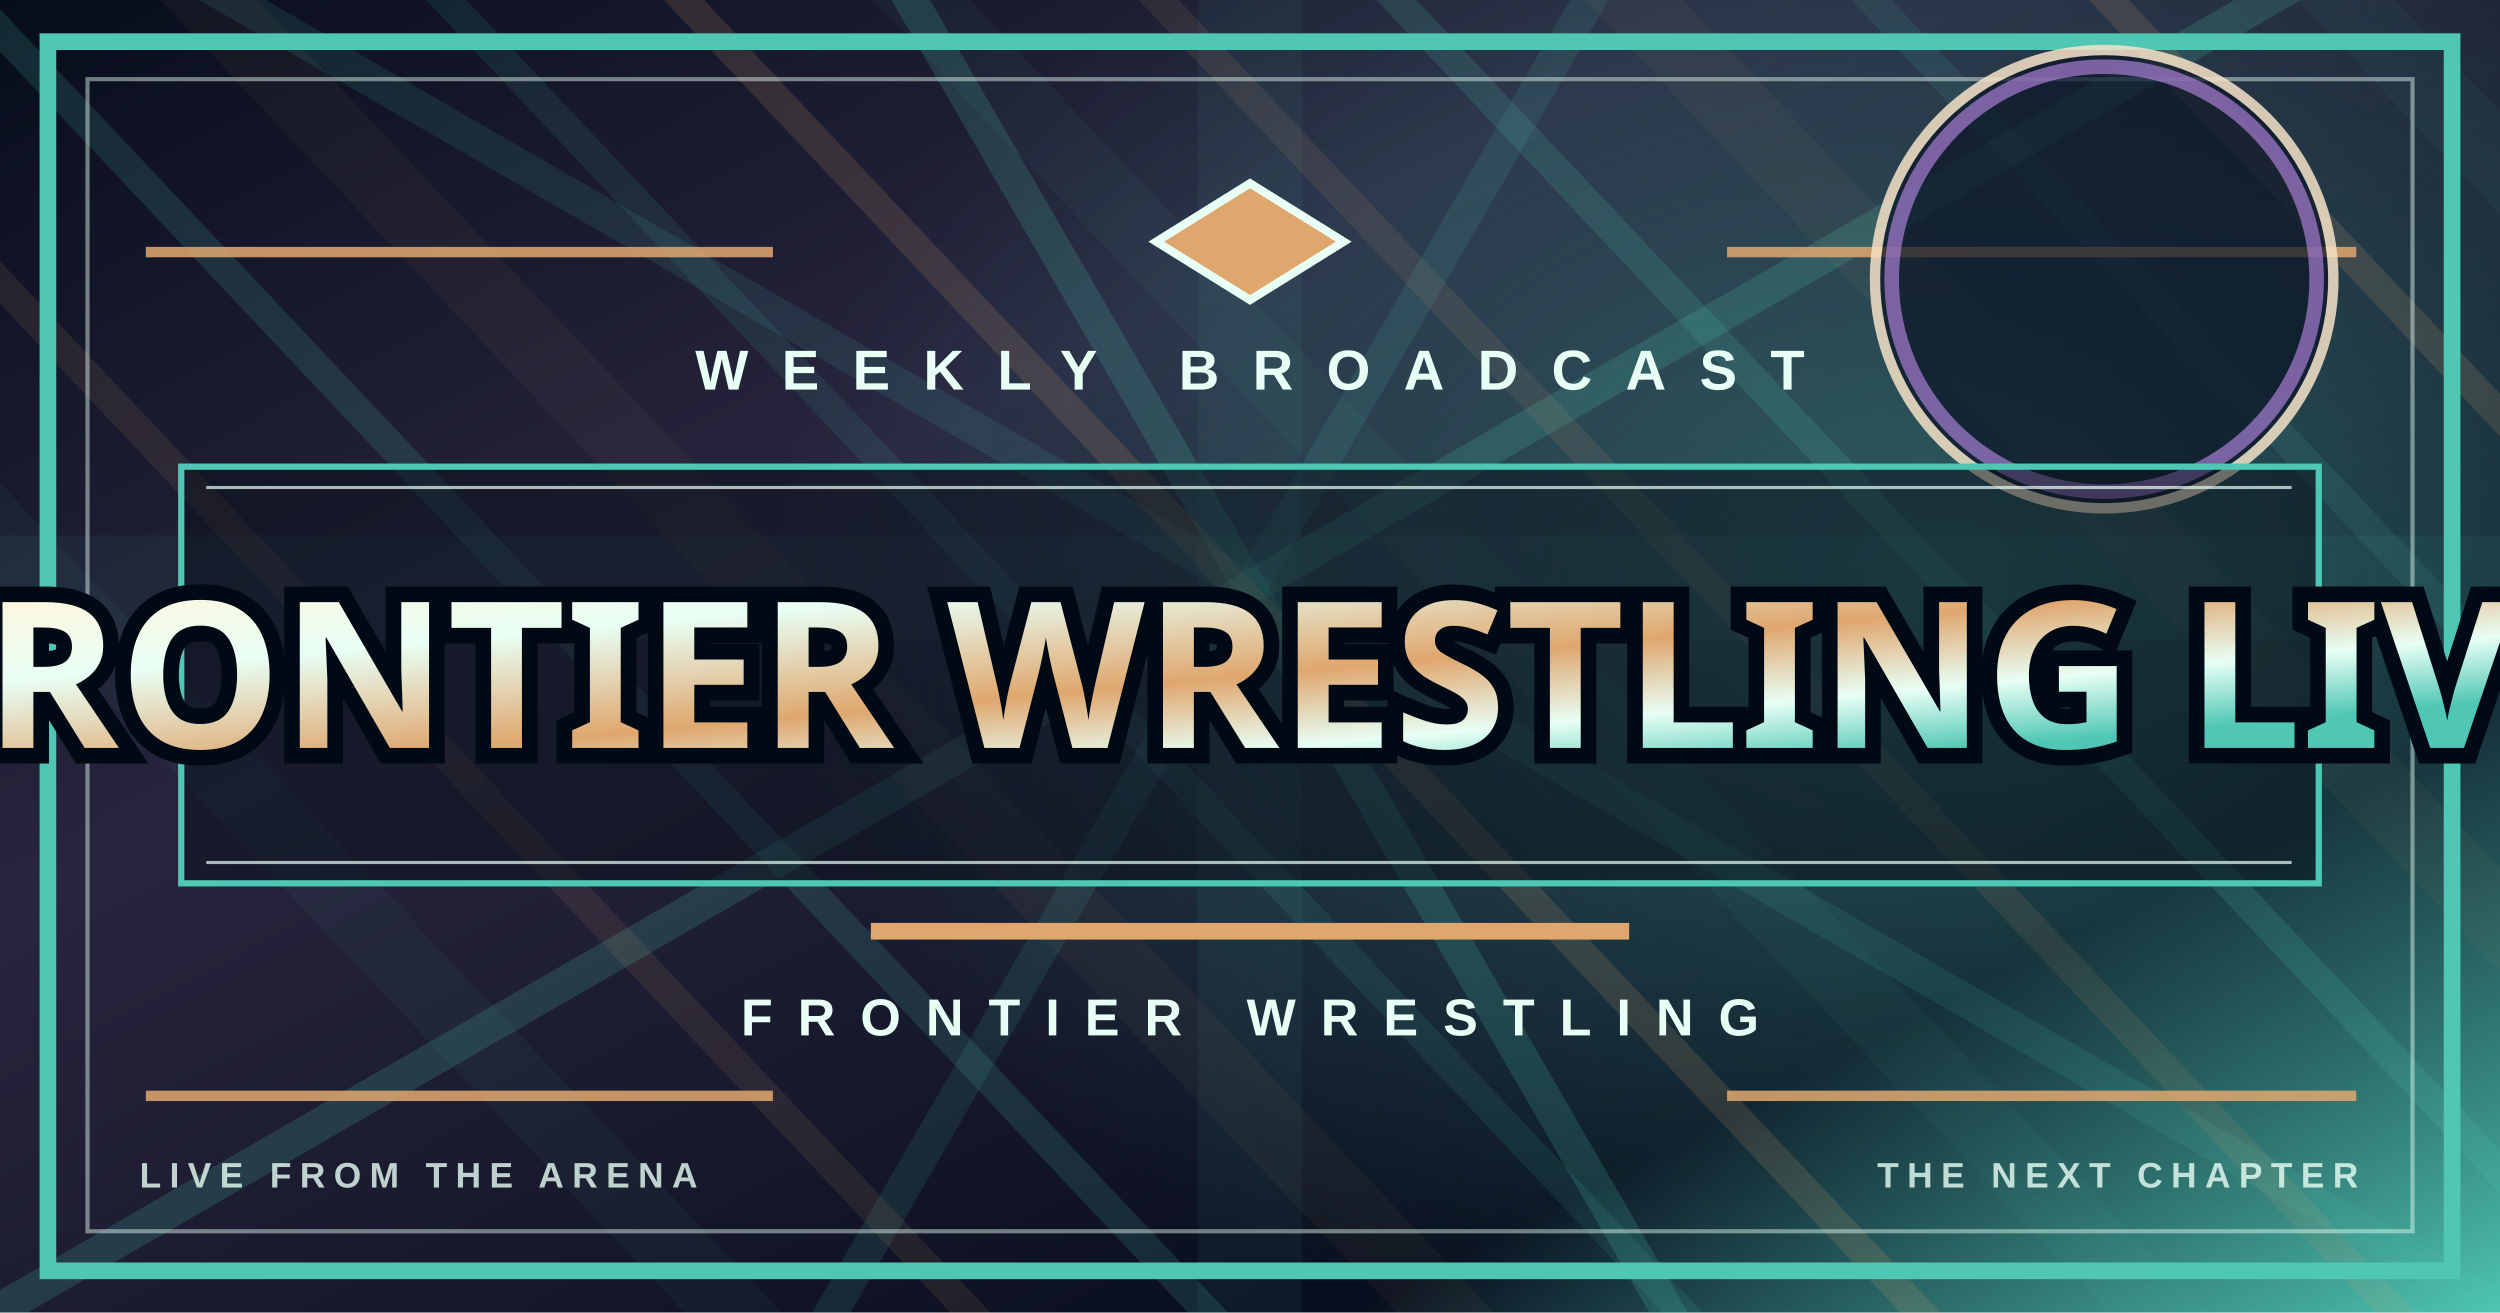
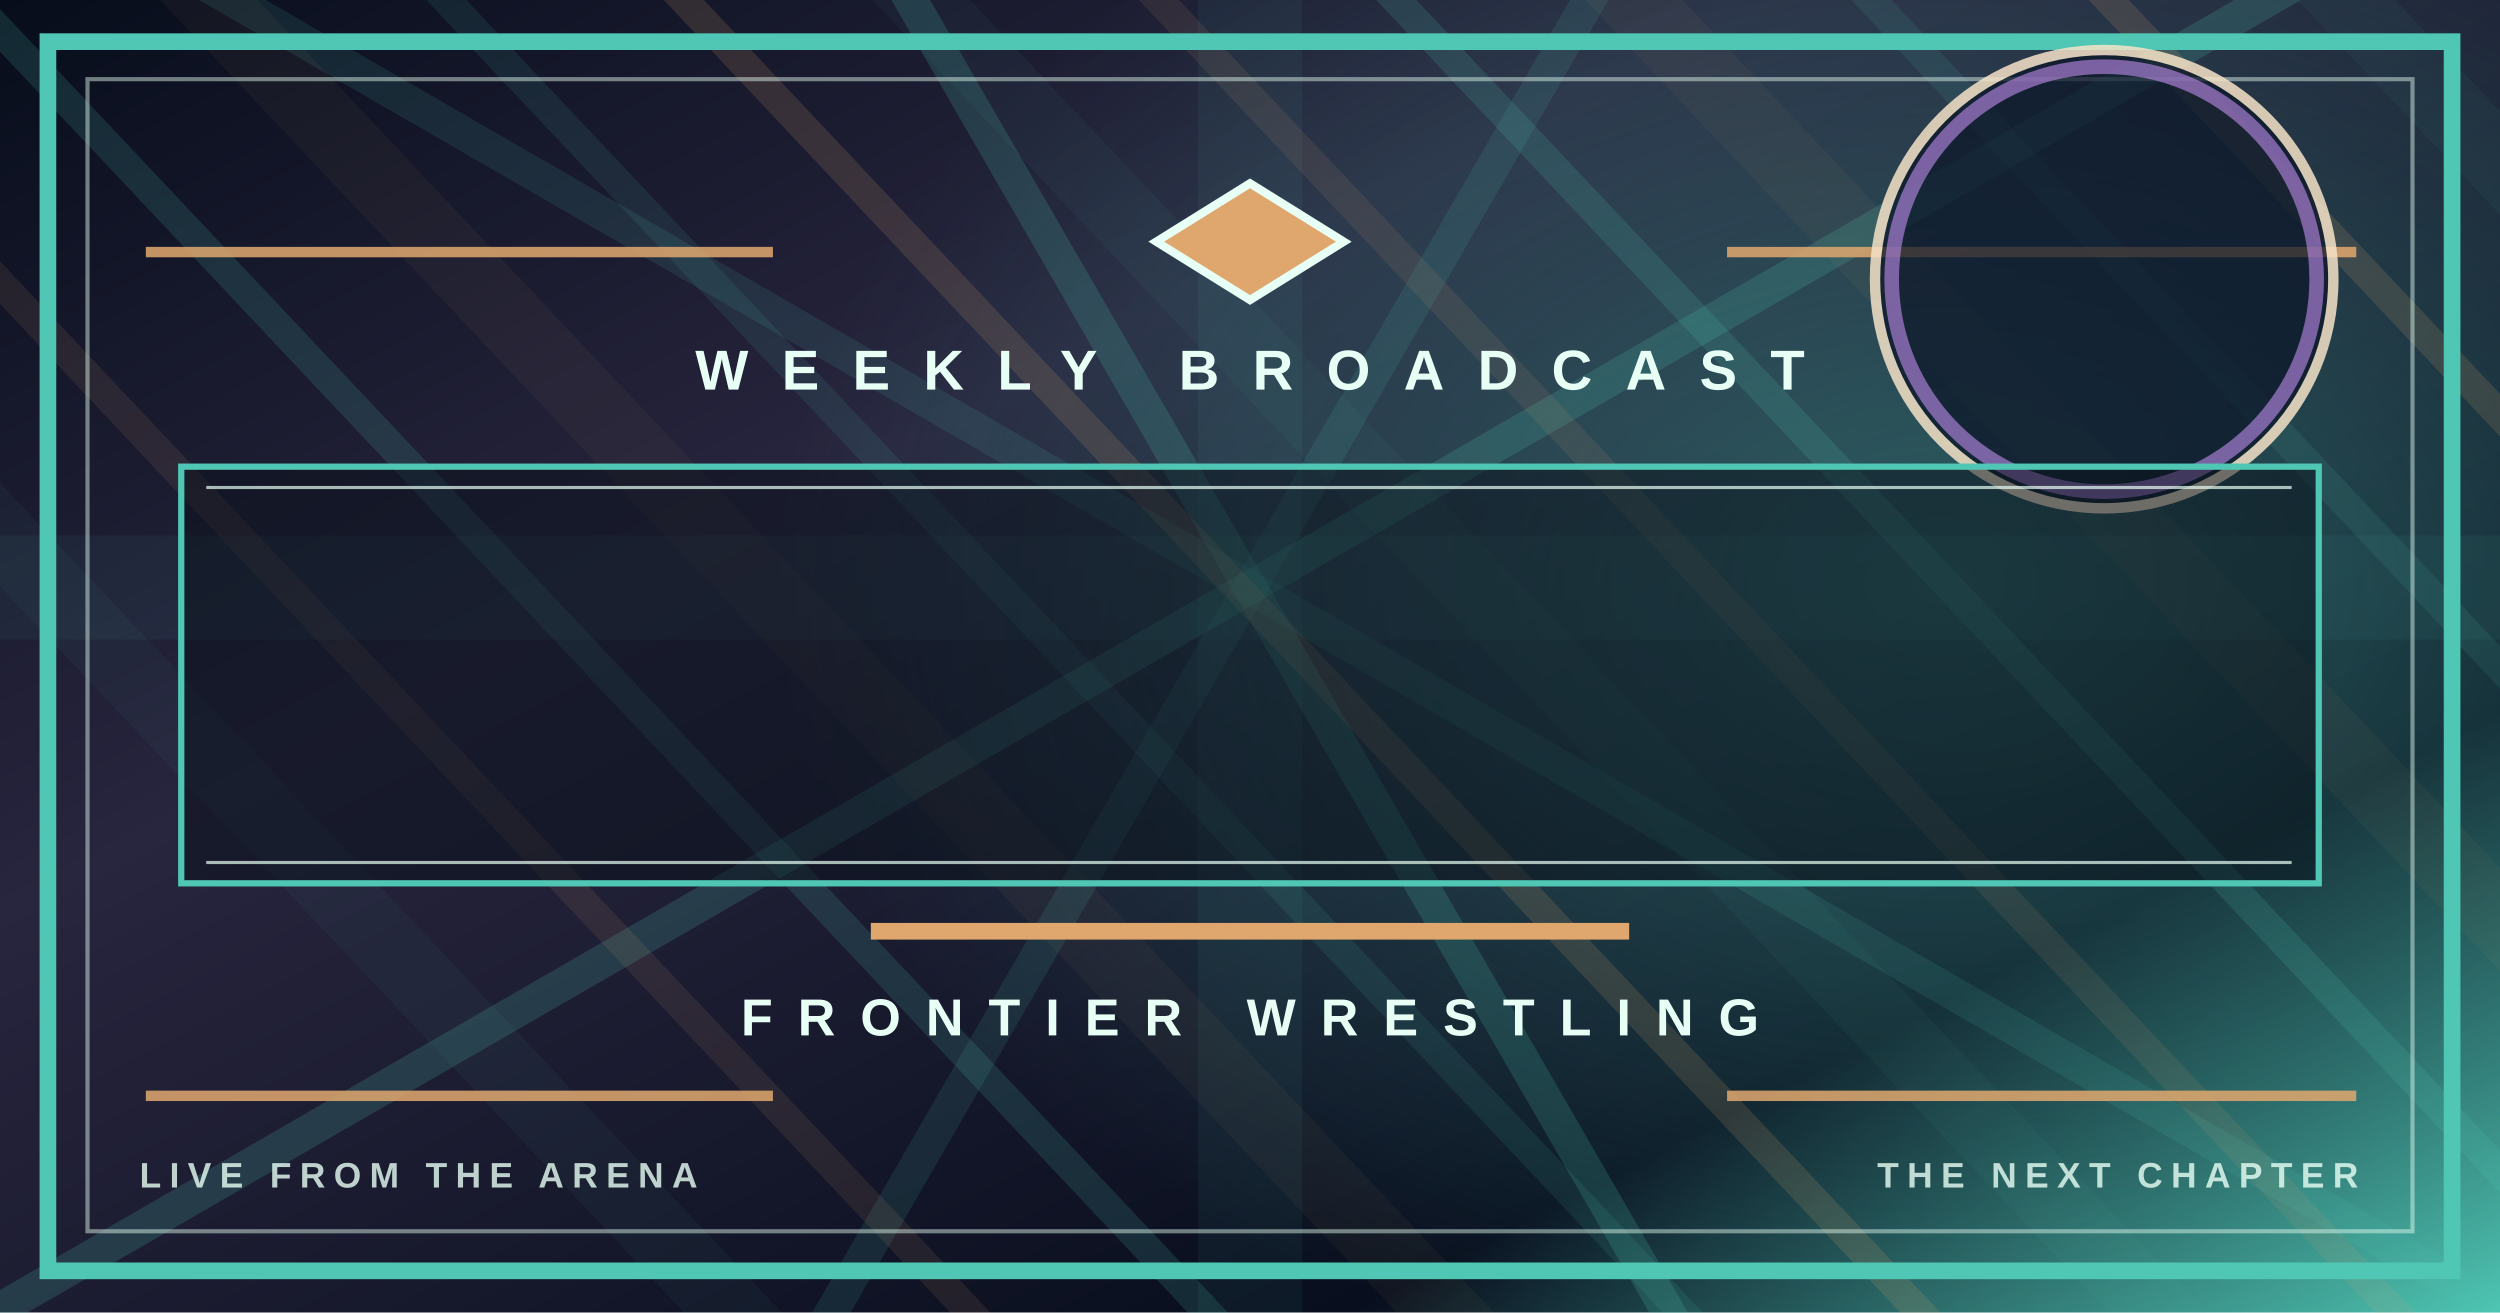
<svg xmlns="http://www.w3.org/2000/svg" width="1200" height="630" viewBox="0 0 1200 630" role="img" aria-label="FRONTIER WRESTLING LIVE event art">
  <defs>
    <linearGradient id="sky" x1="0" y1="0" x2="1" y2="1">
      <stop stop-color="#070d1b" />
      <stop offset=".35" stop-color="#28253e" />
      <stop offset=".77" stop-color="#080e1d" />
      <stop offset="1" stop-color="#4fc7b4" />
    </linearGradient>
    <linearGradient id="chrome" x1="0" y1="0" x2="1" y2=".6">
      <stop stop-color="#fff5dc" />
      <stop offset=".27" stop-color="#e8fff5" />
      <stop offset=".59" stop-color="#dfa76e" />
      <stop offset=".81" stop-color="#e8fff5" />
      <stop offset="1" stop-color="#4fc7b4" />
    </linearGradient>
    <radialGradient id="spot">
      <stop stop-color="#4fc7b4" stop-opacity=".39" />
      <stop offset="1" stop-color="#4fc7b4" stop-opacity="0" />
    </radialGradient>
  </defs>
  <path fill="url(#sky)" d="M0 0h1200v630H0z" />
  <ellipse cx="935" cy="280" rx="570" ry="390" fill="url(#spot)" />
  <path d="M600 282L1680.0 282.0" stroke="#4fc7b4" stroke-width="50" opacity="0.06" />
  <path d="M600 282L1535.3 822.0" stroke="#4fc7b4" stroke-width="16" opacity="0.12" />
  <path d="M600 282L1140.0 1217.3" stroke="#4fc7b4" stroke-width="16" opacity="0.18" />
  <path d="M600 282L600.0 1362.0" stroke="#4fc7b4" stroke-width="50" opacity="0.06" />
  <path d="M600 282L60.0 1217.3" stroke="#4fc7b4" stroke-width="16" opacity="0.12" />
  <path d="M600 282L-335.3 822.0" stroke="#4fc7b4" stroke-width="16" opacity="0.18" />
  <path d="M600 282L-480.0 282.0" stroke="#4fc7b4" stroke-width="50" opacity="0.06" />
  <path d="M600 282L-335.3 -258.0" stroke="#4fc7b4" stroke-width="16" opacity="0.12" />
  <path d="M600 282L60.0 -653.3" stroke="#4fc7b4" stroke-width="16" opacity="0.18" />
  <path d="M600 282L600.0 -798.0" stroke="#4fc7b4" stroke-width="50" opacity="0.06" />
  <path d="M600 282L1140.0 -653.3" stroke="#4fc7b4" stroke-width="16" opacity="0.12" />
  <path d="M600 282L1535.3 -258.0" stroke="#4fc7b4" stroke-width="16" opacity="0.18" />
  <path d="M-270 -30L380 660" stroke="#4fc7b4" opacity="0.05" stroke-width="34" />
  <path d="M-156 -30L494 660" stroke="#dfa76e" opacity="0.1" stroke-width="14" />
  <path d="M-42 -30L608 660" stroke="#4fc7b4" opacity="0.15" stroke-width="14" />
  <path d="M72 -30L722 660" stroke="#dfa76e" opacity="0.05" stroke-width="34" />
  <path d="M186 -30L836 660" stroke="#4fc7b4" opacity="0.1" stroke-width="14" />
  <path d="M300 -30L950 660" stroke="#dfa76e" opacity="0.15" stroke-width="14" />
  <path d="M414 -30L1064 660" stroke="#4fc7b4" opacity="0.05" stroke-width="34" />
  <path d="M528 -30L1178 660" stroke="#dfa76e" opacity="0.1" stroke-width="14" />
  <path d="M642 -30L1292 660" stroke="#4fc7b4" opacity="0.15" stroke-width="14" />
  <path d="M756 -30L1406 660" stroke="#dfa76e" opacity="0.05" stroke-width="34" />
  <path d="M870 -30L1520 660" stroke="#4fc7b4" opacity="0.1" stroke-width="14" />
  <path d="M984 -30L1634 660" stroke="#dfa76e" opacity="0.15" stroke-width="14" />
  <path d="M1098 -30L1748 660" stroke="#4fc7b4" opacity="0.05" stroke-width="34" />
  <path d="M1212 -30L1862 660" stroke="#dfa76e" opacity="0.1" stroke-width="14" />
  <path d="M1326 -30L1976 660" stroke="#4fc7b4" opacity="0.15" stroke-width="14" />
  <g id="ppw-event-crest" color="#4fc7b4" opacity=".34" transform="translate(-60 0)">
    <g fill="none" stroke="currentColor" stroke-width="9" stroke-linecap="round" stroke-linejoin="round">M905 78l-148 447M1011 78l116 447M960 130v68M952 240v84M941 380v115M775 513h342</g>
  </g>
  <path d="M23 20h1154v590H23Z" fill="none" stroke="#4fc7b4" stroke-width="8" />
  <path d="M42 38h1116v553H42Z" fill="none" stroke="#e8fff5" stroke-width="2" opacity=".46" />
  <path d="M70 121h301M829 121h302M70 526h301M829 526h302" stroke="#dfa76e" stroke-width="5" opacity=".86" />
  <path d="M600 88l45 28-45 28-45-28Z" fill="#dfa76e" stroke="#e8fff5" stroke-width="4" />
  <text x="600" y="187" font-family="Arial,sans-serif" text-anchor="middle" font-size="27" letter-spacing="16" font-weight="900" fill="#e8fff5">WEEKLY BROADCAST</text>
  <circle cx="1010" cy="134" r="110" fill="#0d1729e0" stroke="#f6e3c8" stroke-width="5" opacity=".85" />
  <circle cx="1010" cy="134" r="102" fill="none" stroke="#c08eec" stroke-width="7" opacity=".6" />
  <use href="#ppw-event-crest" transform="translate(1010 134) scale(.40) translate(-930 -280)" opacity=".98" />
  <path d="M87 224H1113V424H87Z" fill="#09101b82" stroke="#4fc7b4" stroke-width="3" />
  <path d="M99 234h1001M99 414h1001" stroke="#e8fff5" stroke-width="1.5" opacity=".7" />
-   <text x="600" y="359" text-anchor="middle" font-family="Impact,'Arial Black',sans-serif" font-size="98" font-weight="1000" textLength="944" lengthAdjust="spacingAndGlyphs" fill="url(#chrome)" stroke="#010914" stroke-width="15" paint-order="stroke">FRONTIER WRESTLING LIVE</text>
  <path d="M418 447h364" stroke="#dfa76e" stroke-width="8" />
  <text x="600" y="497" text-anchor="middle" fill="#e8fff5" font-family="Arial,sans-serif" font-size="25" font-weight="900" letter-spacing="12">FRONTIER WRESTLING</text>
  <text x="67" y="570" fill="#e8fff5" opacity=".8" font-family="Arial,sans-serif" font-size="17" font-weight="900" letter-spacing="4">LIVE FROM THE ARENA</text>
  <text x="1132" y="570" text-anchor="end" fill="#e8fff5" opacity=".8" font-family="Arial,sans-serif" font-size="17" font-weight="900" letter-spacing="4">THE NEXT CHAPTER</text>
</svg>
